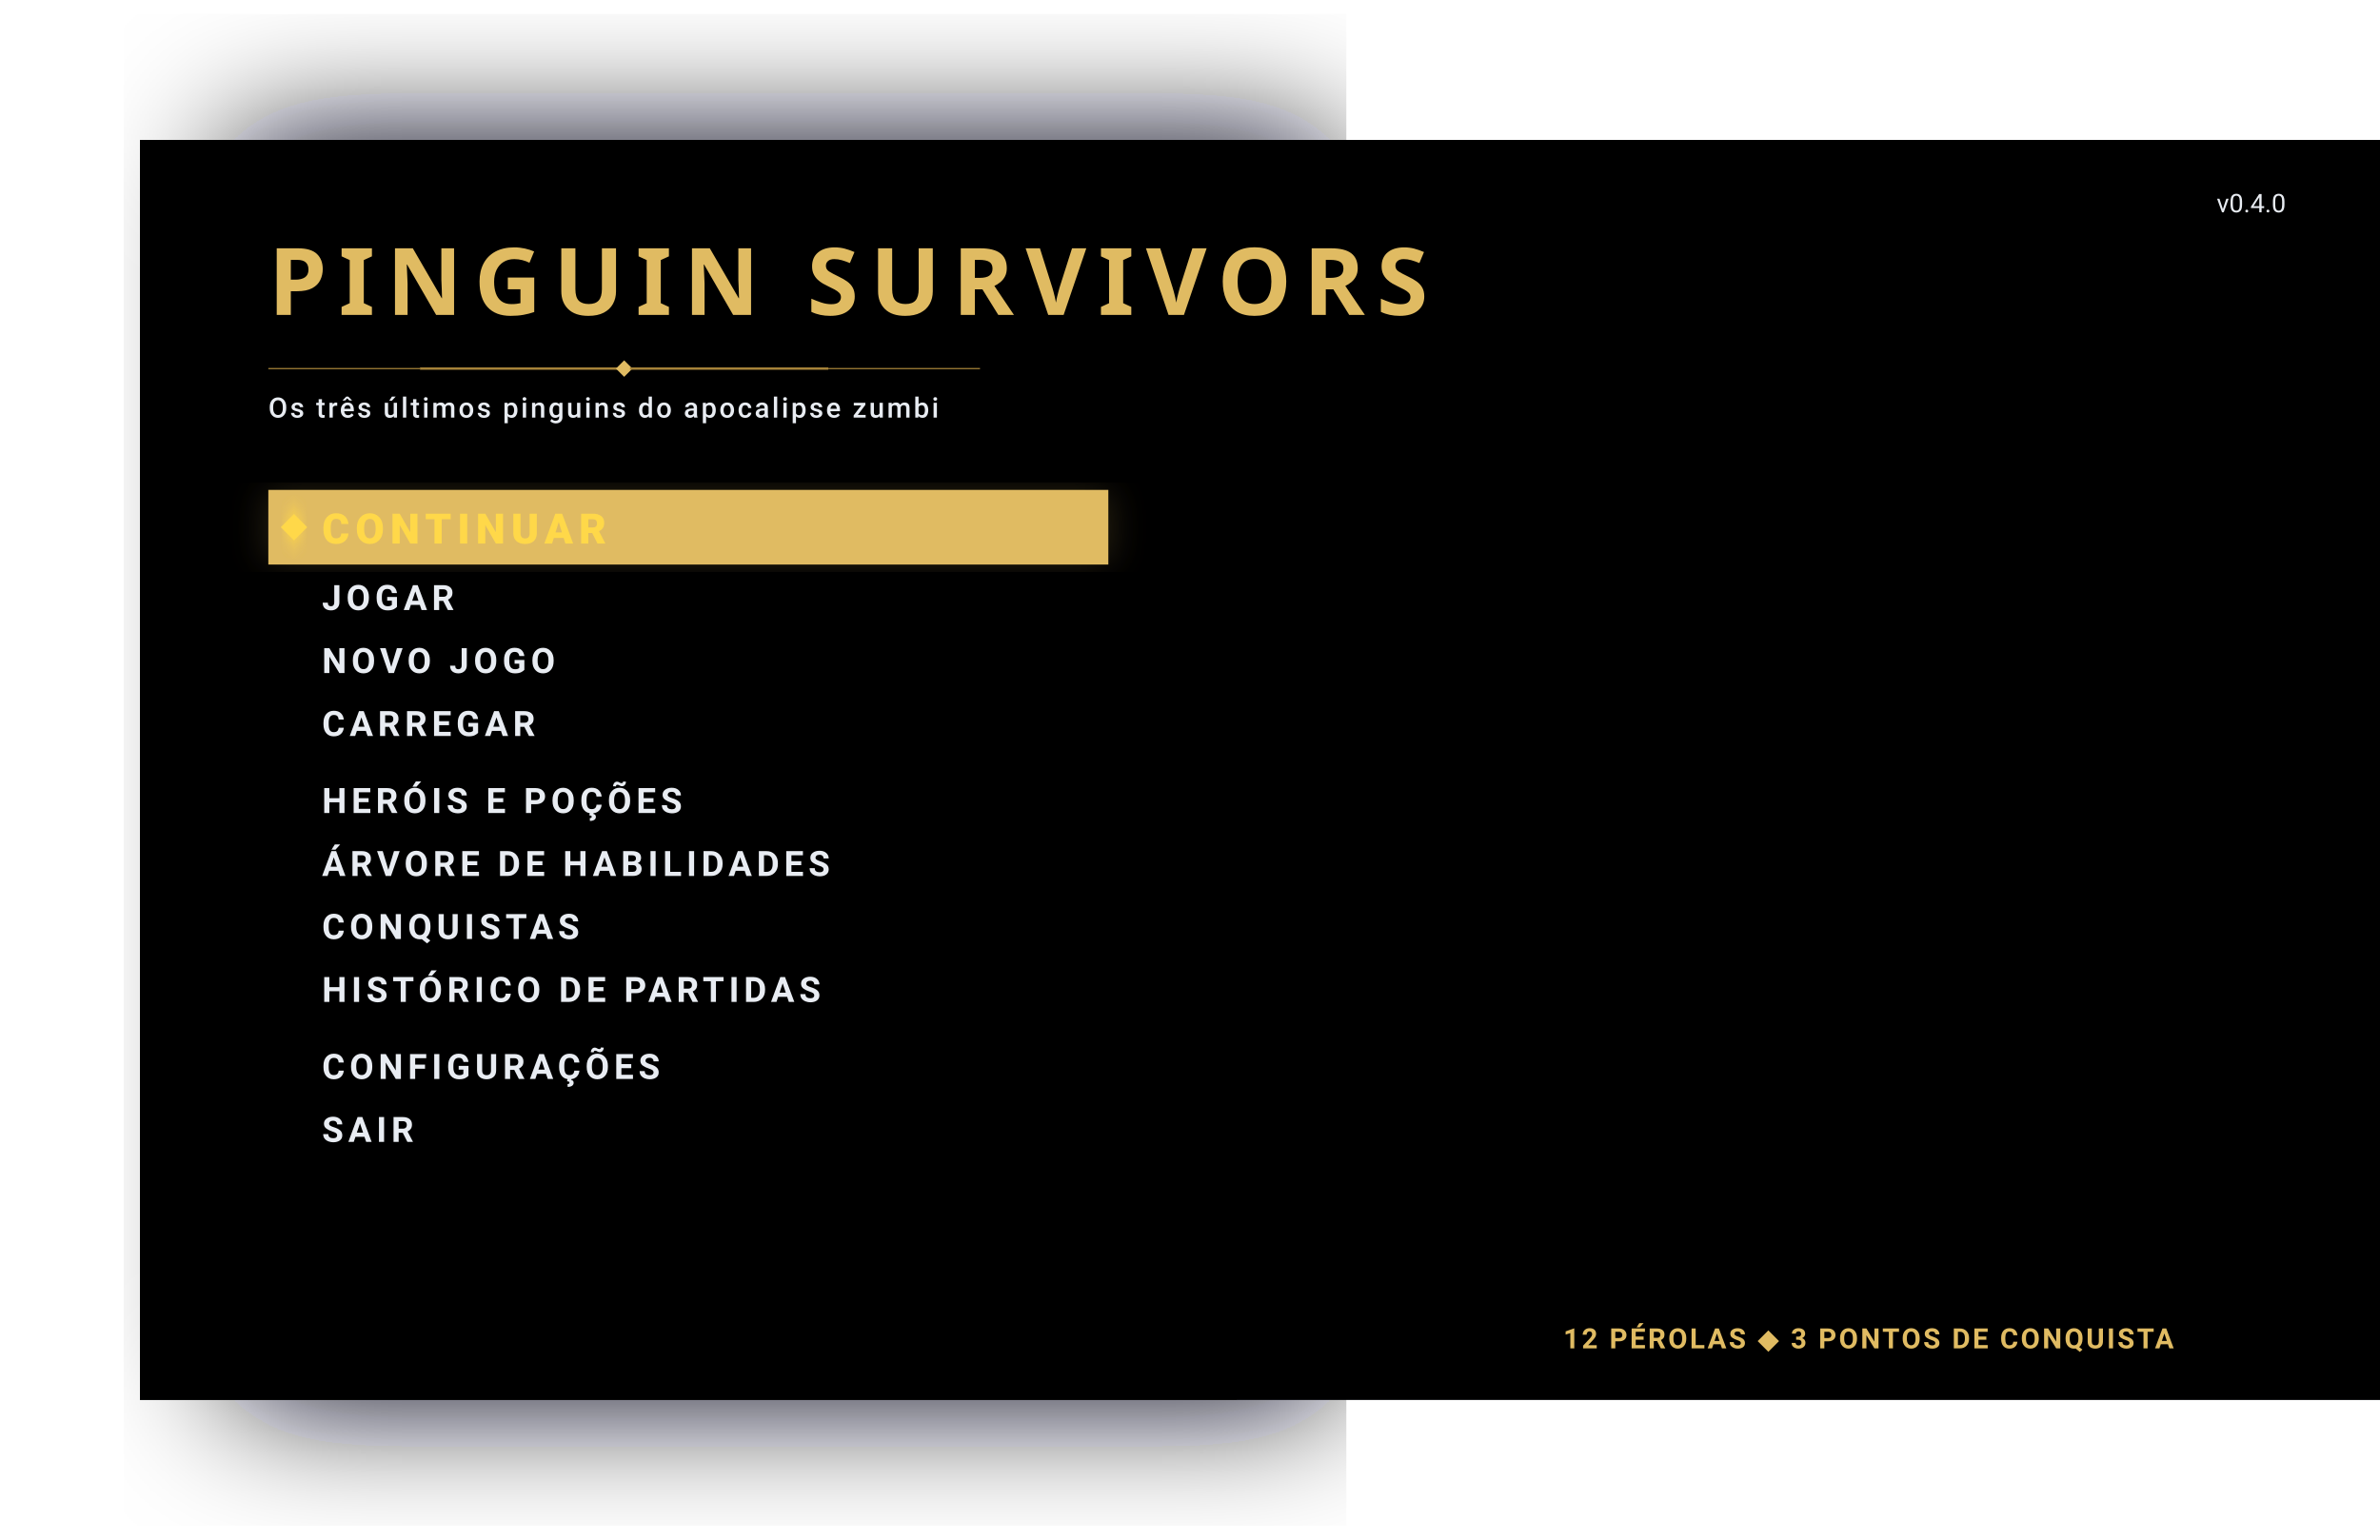
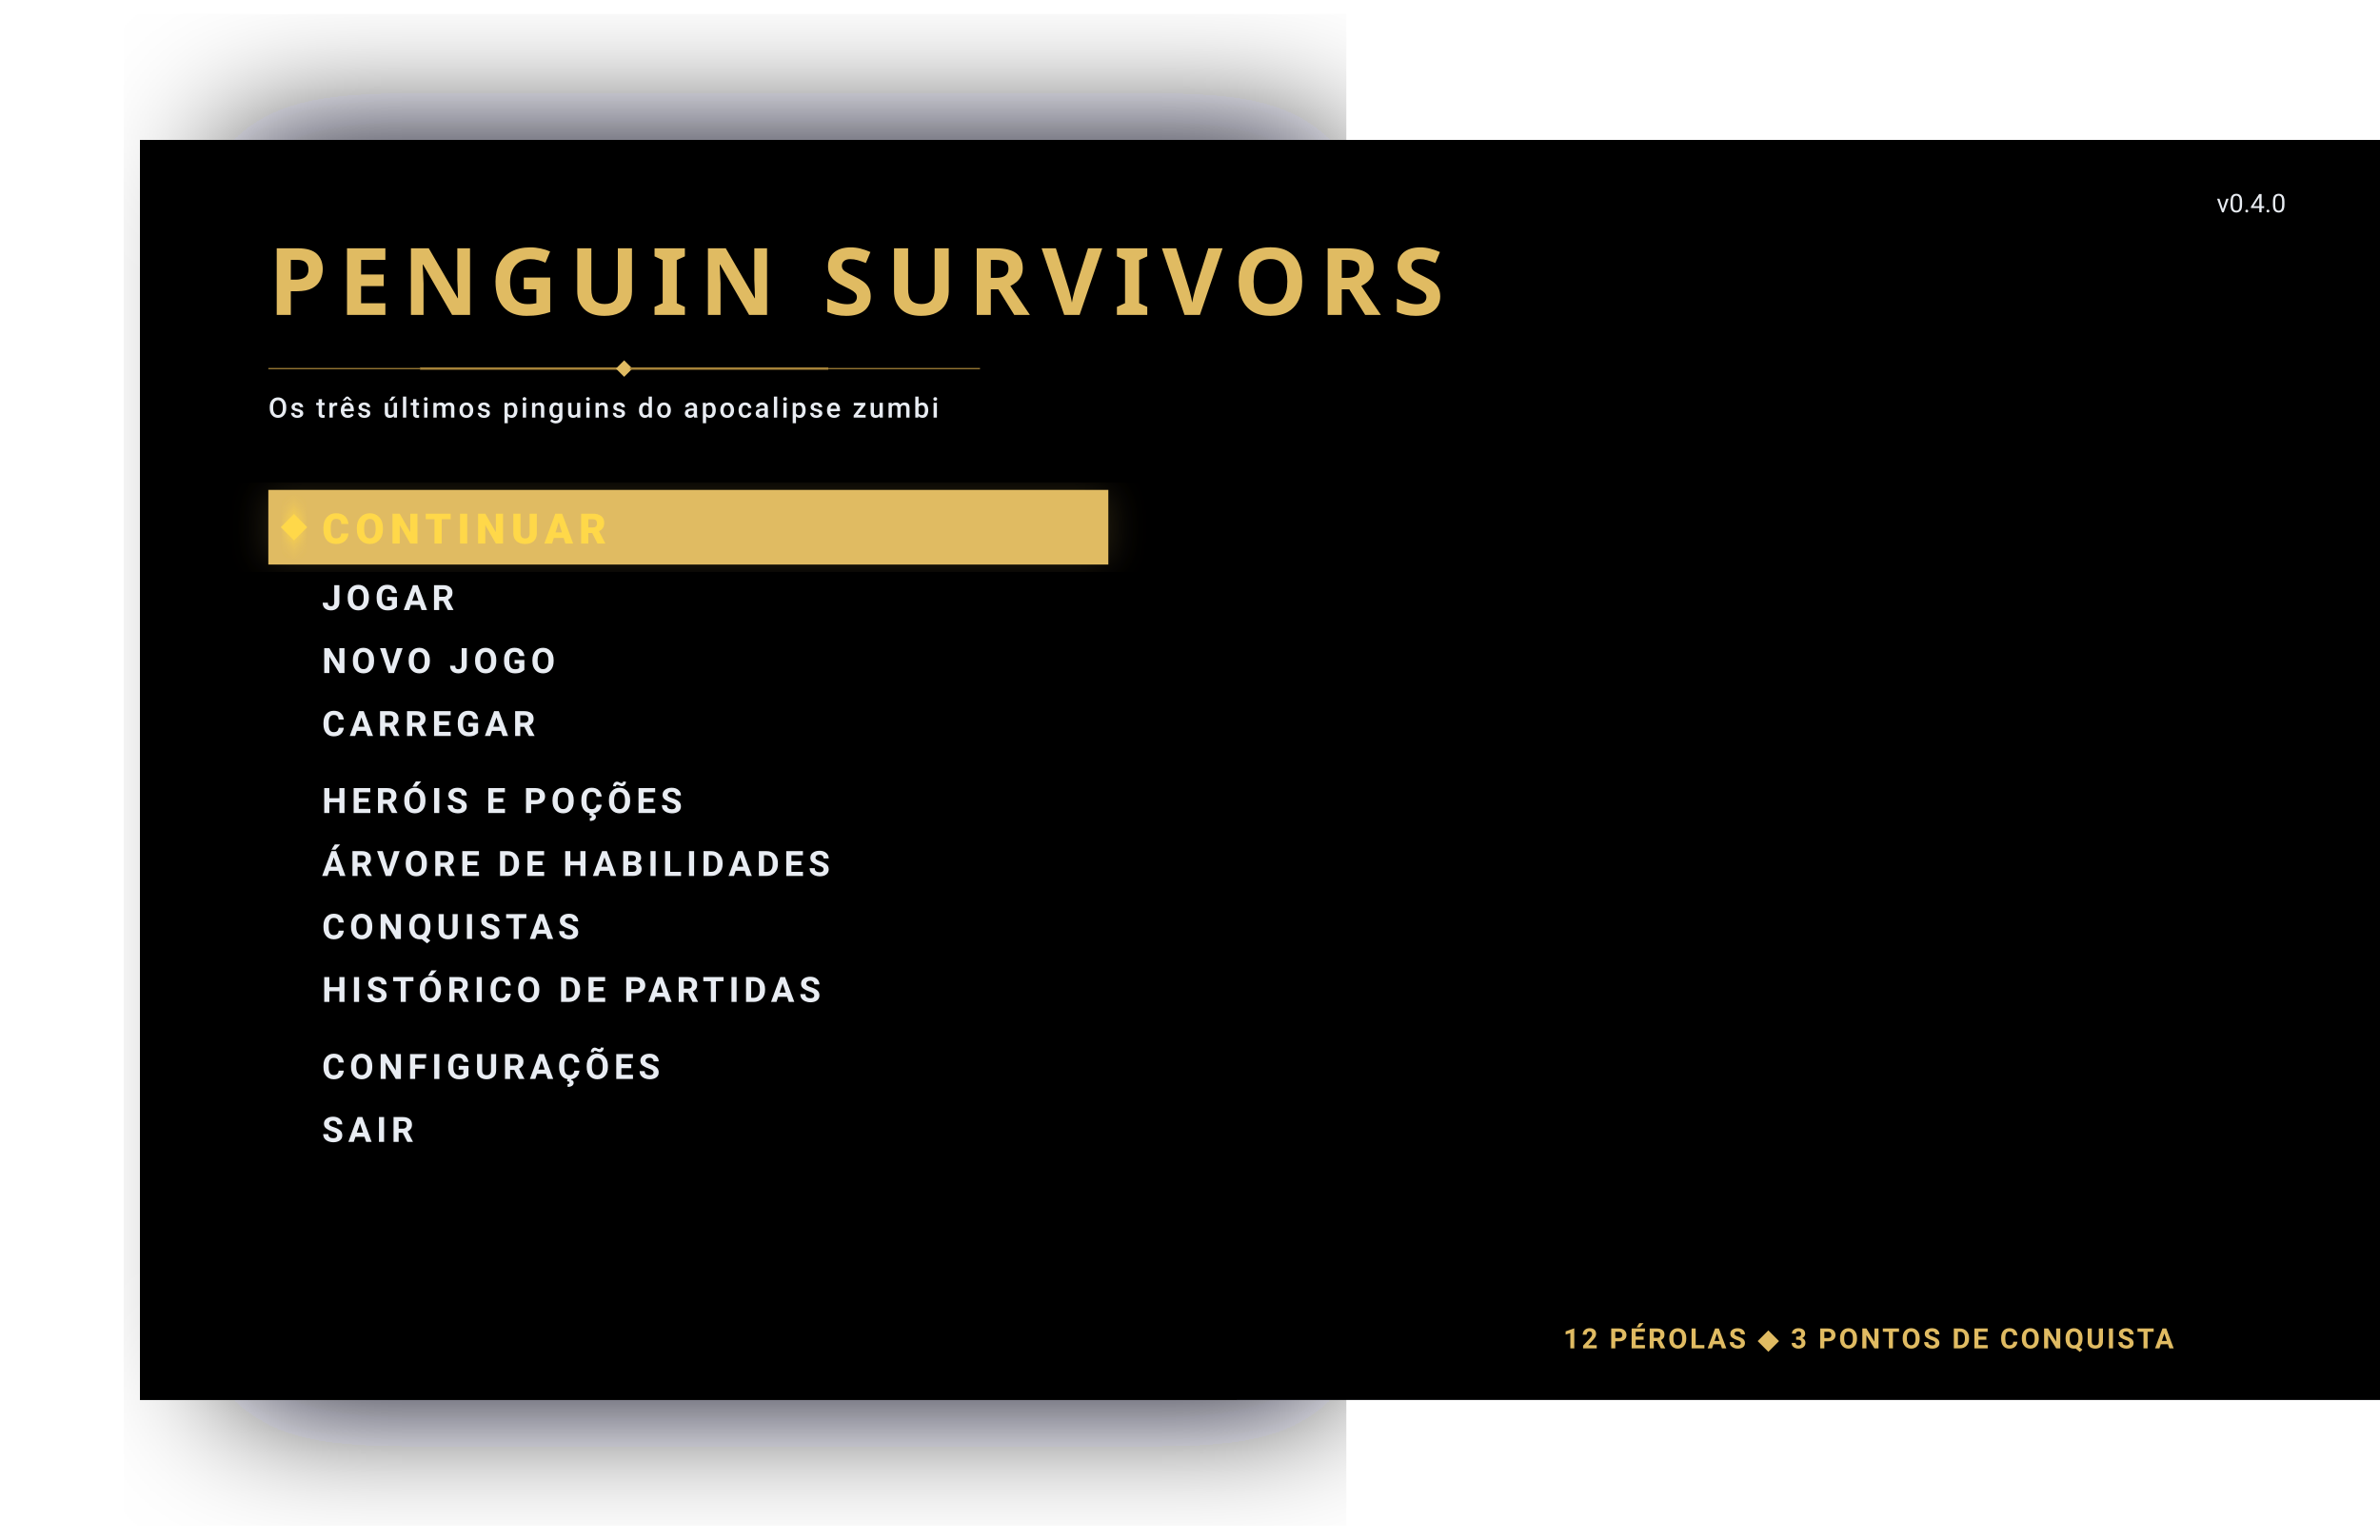
<svg xmlns="http://www.w3.org/2000/svg" width="2040" height="1320" viewBox="0 0 2040 1320">
  <defs>
    <filter id="fx0">
      <feDropShadow dx="80" dy="0" stdDeviation="60" flood-color="#0B0E14" flood-opacity="1" />
    </filter>
    <filter id="fx1">
      <feGaussianBlur in="SourceAlpha" stdDeviation="140" result="fx1_is_blur" />
      <feOffset dx="0" dy="0" result="fx1_is_off" />
      <feComposite in="SourceAlpha" in2="fx1_is_off" operator="out" result="fx1_is_inv" />
      <feFlood flood-color="#000000" flood-opacity="1" />
      <feComposite in2="fx1_is_inv" operator="in" result="fx1_is_shadow" />
      <feComposite in="fx1_is_shadow" in2="SourceGraphic" operator="over" />
    </filter>
    <filter id="fx2">
      <feDropShadow dx="0" dy="0" stdDeviation="16" flood-color="#E0BB62" flood-opacity="0.2" />
    </filter>
    <filter id="fx3">
      <feDropShadow dx="0" dy="0" stdDeviation="7" flood-color="#FFD84A" flood-opacity="1" />
    </filter>
  </defs>
  <g transform="translate(120, 120)">
    <rect width="1920" height="1080" fill="#161C29" />
    <g>
      <g transform="translate(1462, 369)">
        <text x="0" y="260" font-family="Roboto" font-size="260" font-weight="900" fill="#3A4152">X</text>
      </g>
      <g transform="translate(1210, 684)">
        <text x="0" y="22" font-family="Roboto" font-size="22" fill="#9AA3B5">Arte pixel art (zumbis-pinguins, pôr do sol)</text>
      </g>
    </g>
    <g filter="url(#fx0)">
      <rect width="940" height="1080" fill="#0B0E14" />
    </g>
    <g filter="url(#fx1)">
      <rect width="1920" height="1080" fill="#000000" />
    </g>
    <g transform="translate(110, 70)">
      <g>
-         <text x="0" y="80" font-family="Cinzel" font-size="80" font-weight="700" fill="#E0BB62" letter-spacing="10">PINGUIN SURVIVORS</text>
+         <text x="0" y="80" font-family="Cinzel" font-size="80" font-weight="700" fill="#E0BB62" letter-spacing="10">PENGUIN SURVIVORS</text>
      </g>
      <g transform="translate(0, 118)">
        <g transform="translate(0, 7.5)">
          <rect width="130" height="1" fill="#A8843A" />
        </g>
        <g transform="translate(130, 7)">
          <rect width="170" height="2" fill="#A8843A" />
        </g>
        <g transform="translate(300, 3) rotate(45, 5, 5)">
          <rect width="10" height="10" fill="#E0BB62" />
        </g>
        <g transform="translate(310, 7)">
          <rect width="170" height="2" fill="#A8843A" />
        </g>
        <g transform="translate(480, 7.5)">
          <rect width="130" height="1" fill="#A8843A" />
        </g>
      </g>
      <g transform="translate(0, 144)">
        <text x="0" y="24" font-family="Roboto" font-size="24" font-weight="500" fill="#E8ECF2" letter-spacing="2">Os três últimos pinguins do apocalipse zumbi</text>
      </g>
    </g>
    <g transform="translate(1220, 1012)">
      <text x="0" y="24" font-family="Roboto" font-size="24" font-weight="700" fill="#E0BB62" letter-spacing="2">12 PÉROLAS  ◆  3 PONTOS DE CONQUISTA</text>
    </g>
    <g transform="translate(1780, 40)">
      <text x="0" y="22" font-family="Roboto" font-size="22" fill="#E8ECF2">v0.4.0</text>
    </g>
    <g transform="translate(110, 300)">
      <g filter="url(#fx2)">
        <rect width="720" height="64" fill="#E0BB62" />
        <g transform="translate(14, 24) rotate(45, 8, 8)" filter="url(#fx3)">
          <rect width="16" height="16" fill="#FFD84A" />
        </g>
        <g transform="translate(46, 10)">
          <text x="0" y="36" font-family="Roboto" font-size="36" font-weight="900" fill="#FFD84A" letter-spacing="5">CONTINUAR</text>
        </g>
        <g transform="translate(322, 17.5)">
          <text x="0" y="24" font-family="Roboto" font-size="24" font-weight="700" fill="#E0BB62">round 7</text>
        </g>
      </g>
      <g transform="translate(0, 64)">
        <g transform="translate(46, 9)">
          <text x="0" y="30" font-family="Roboto" font-size="30" font-weight="700" fill="#E8ECF2" letter-spacing="4">JOGAR</text>
        </g>
      </g>
      <g transform="translate(0, 118)">
        <g transform="translate(46, 9)">
          <text x="0" y="30" font-family="Roboto" font-size="30" font-weight="700" fill="#E8ECF2" letter-spacing="4">NOVO JOGO</text>
        </g>
      </g>
      <g transform="translate(0, 172)">
        <g transform="translate(46, 9)">
          <text x="0" y="30" font-family="Roboto" font-size="30" font-weight="700" fill="#E8ECF2" letter-spacing="4">CARREGAR</text>
        </g>
      </g>
      <g transform="translate(0, 226)" />
      <g transform="translate(0, 238)">
        <g transform="translate(46, 9)">
          <text x="0" y="30" font-family="Roboto" font-size="30" font-weight="700" fill="#E8ECF2" letter-spacing="4">HERÓIS E POÇÕES</text>
        </g>
      </g>
      <g transform="translate(0, 292)">
        <g transform="translate(46, 9)">
          <text x="0" y="30" font-family="Roboto" font-size="30" font-weight="700" fill="#E8ECF2" letter-spacing="4">ÁRVORE DE HABILIDADES</text>
        </g>
      </g>
      <g transform="translate(0, 346)">
        <g transform="translate(46, 9)">
          <text x="0" y="30" font-family="Roboto" font-size="30" font-weight="700" fill="#E8ECF2" letter-spacing="4">CONQUISTAS</text>
        </g>
      </g>
      <g transform="translate(0, 400)">
        <g transform="translate(46, 9)">
          <text x="0" y="30" font-family="Roboto" font-size="30" font-weight="700" fill="#E8ECF2" letter-spacing="4">HISTÓRICO DE PARTIDAS</text>
        </g>
      </g>
      <g transform="translate(0, 454)" />
      <g transform="translate(0, 466)">
        <g transform="translate(46, 9)">
          <text x="0" y="30" font-family="Roboto" font-size="30" font-weight="700" fill="#E8ECF2" letter-spacing="4">CONFIGURAÇÕES</text>
        </g>
      </g>
      <g transform="translate(0, 520)">
        <g transform="translate(46, 9)">
          <text x="0" y="30" font-family="Roboto" font-size="30" font-weight="700" fill="#E8ECF2" letter-spacing="4">SAIR</text>
        </g>
      </g>
    </g>
  </g>
</svg>
